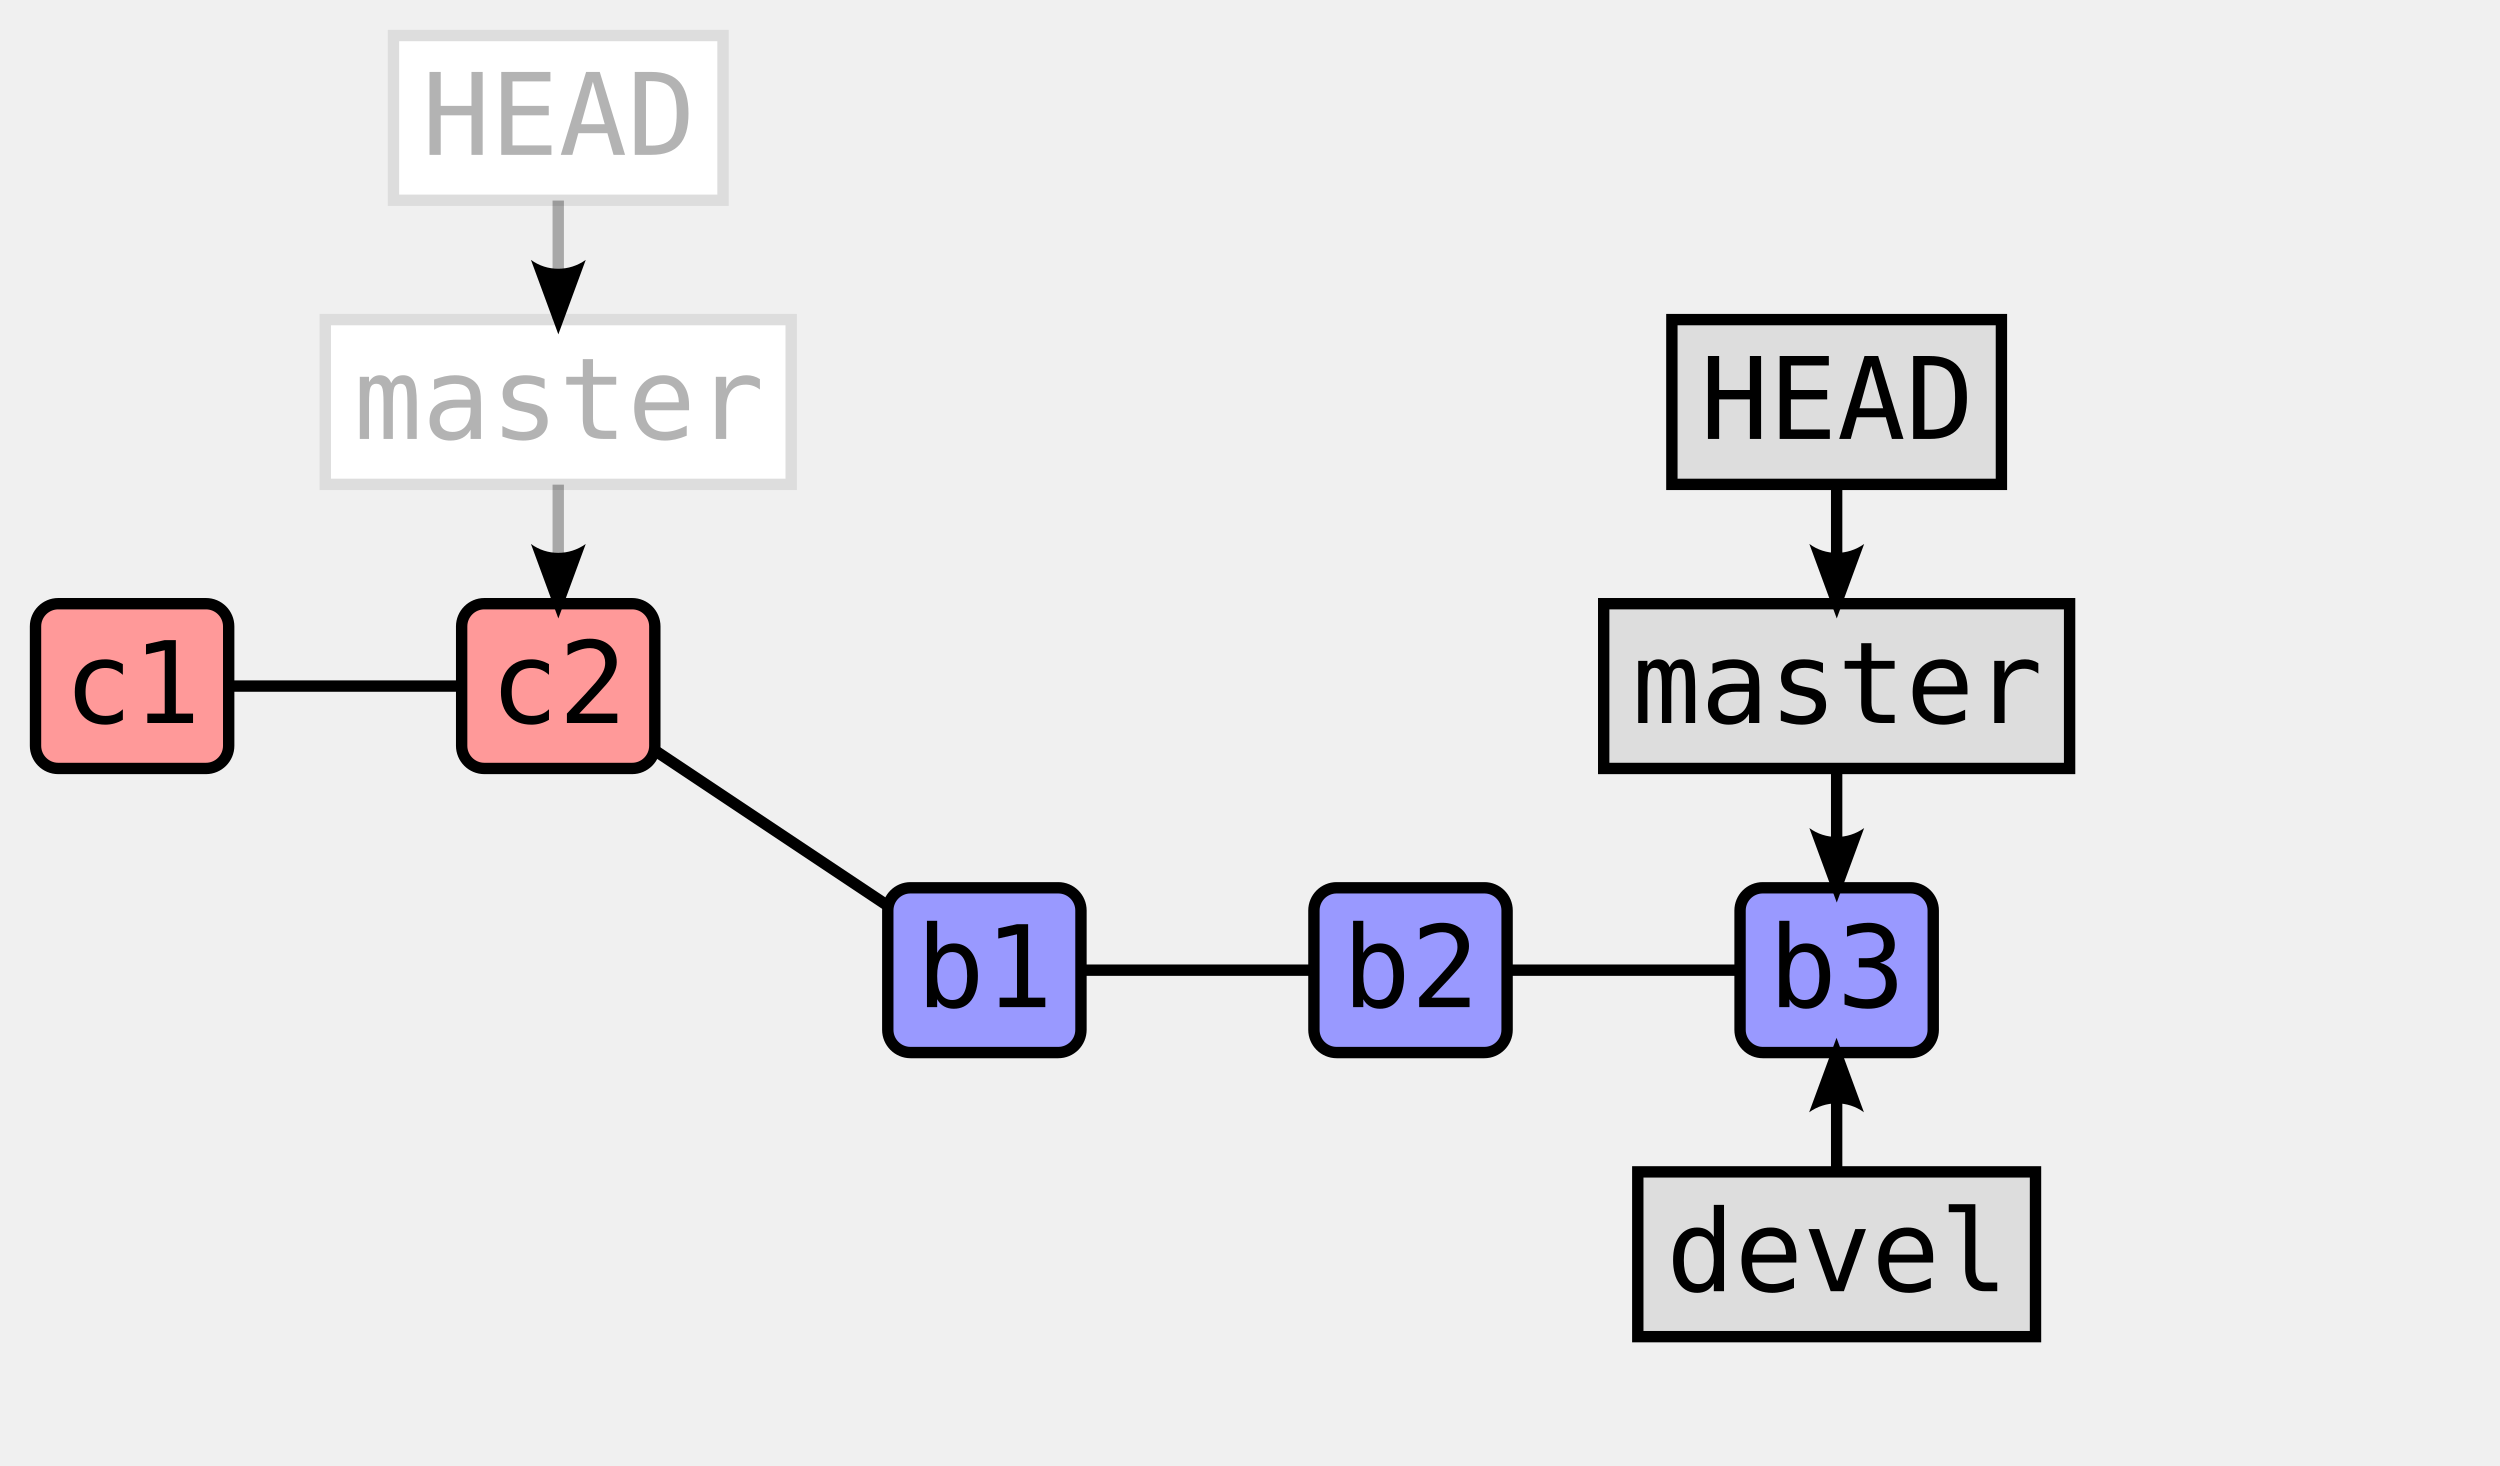
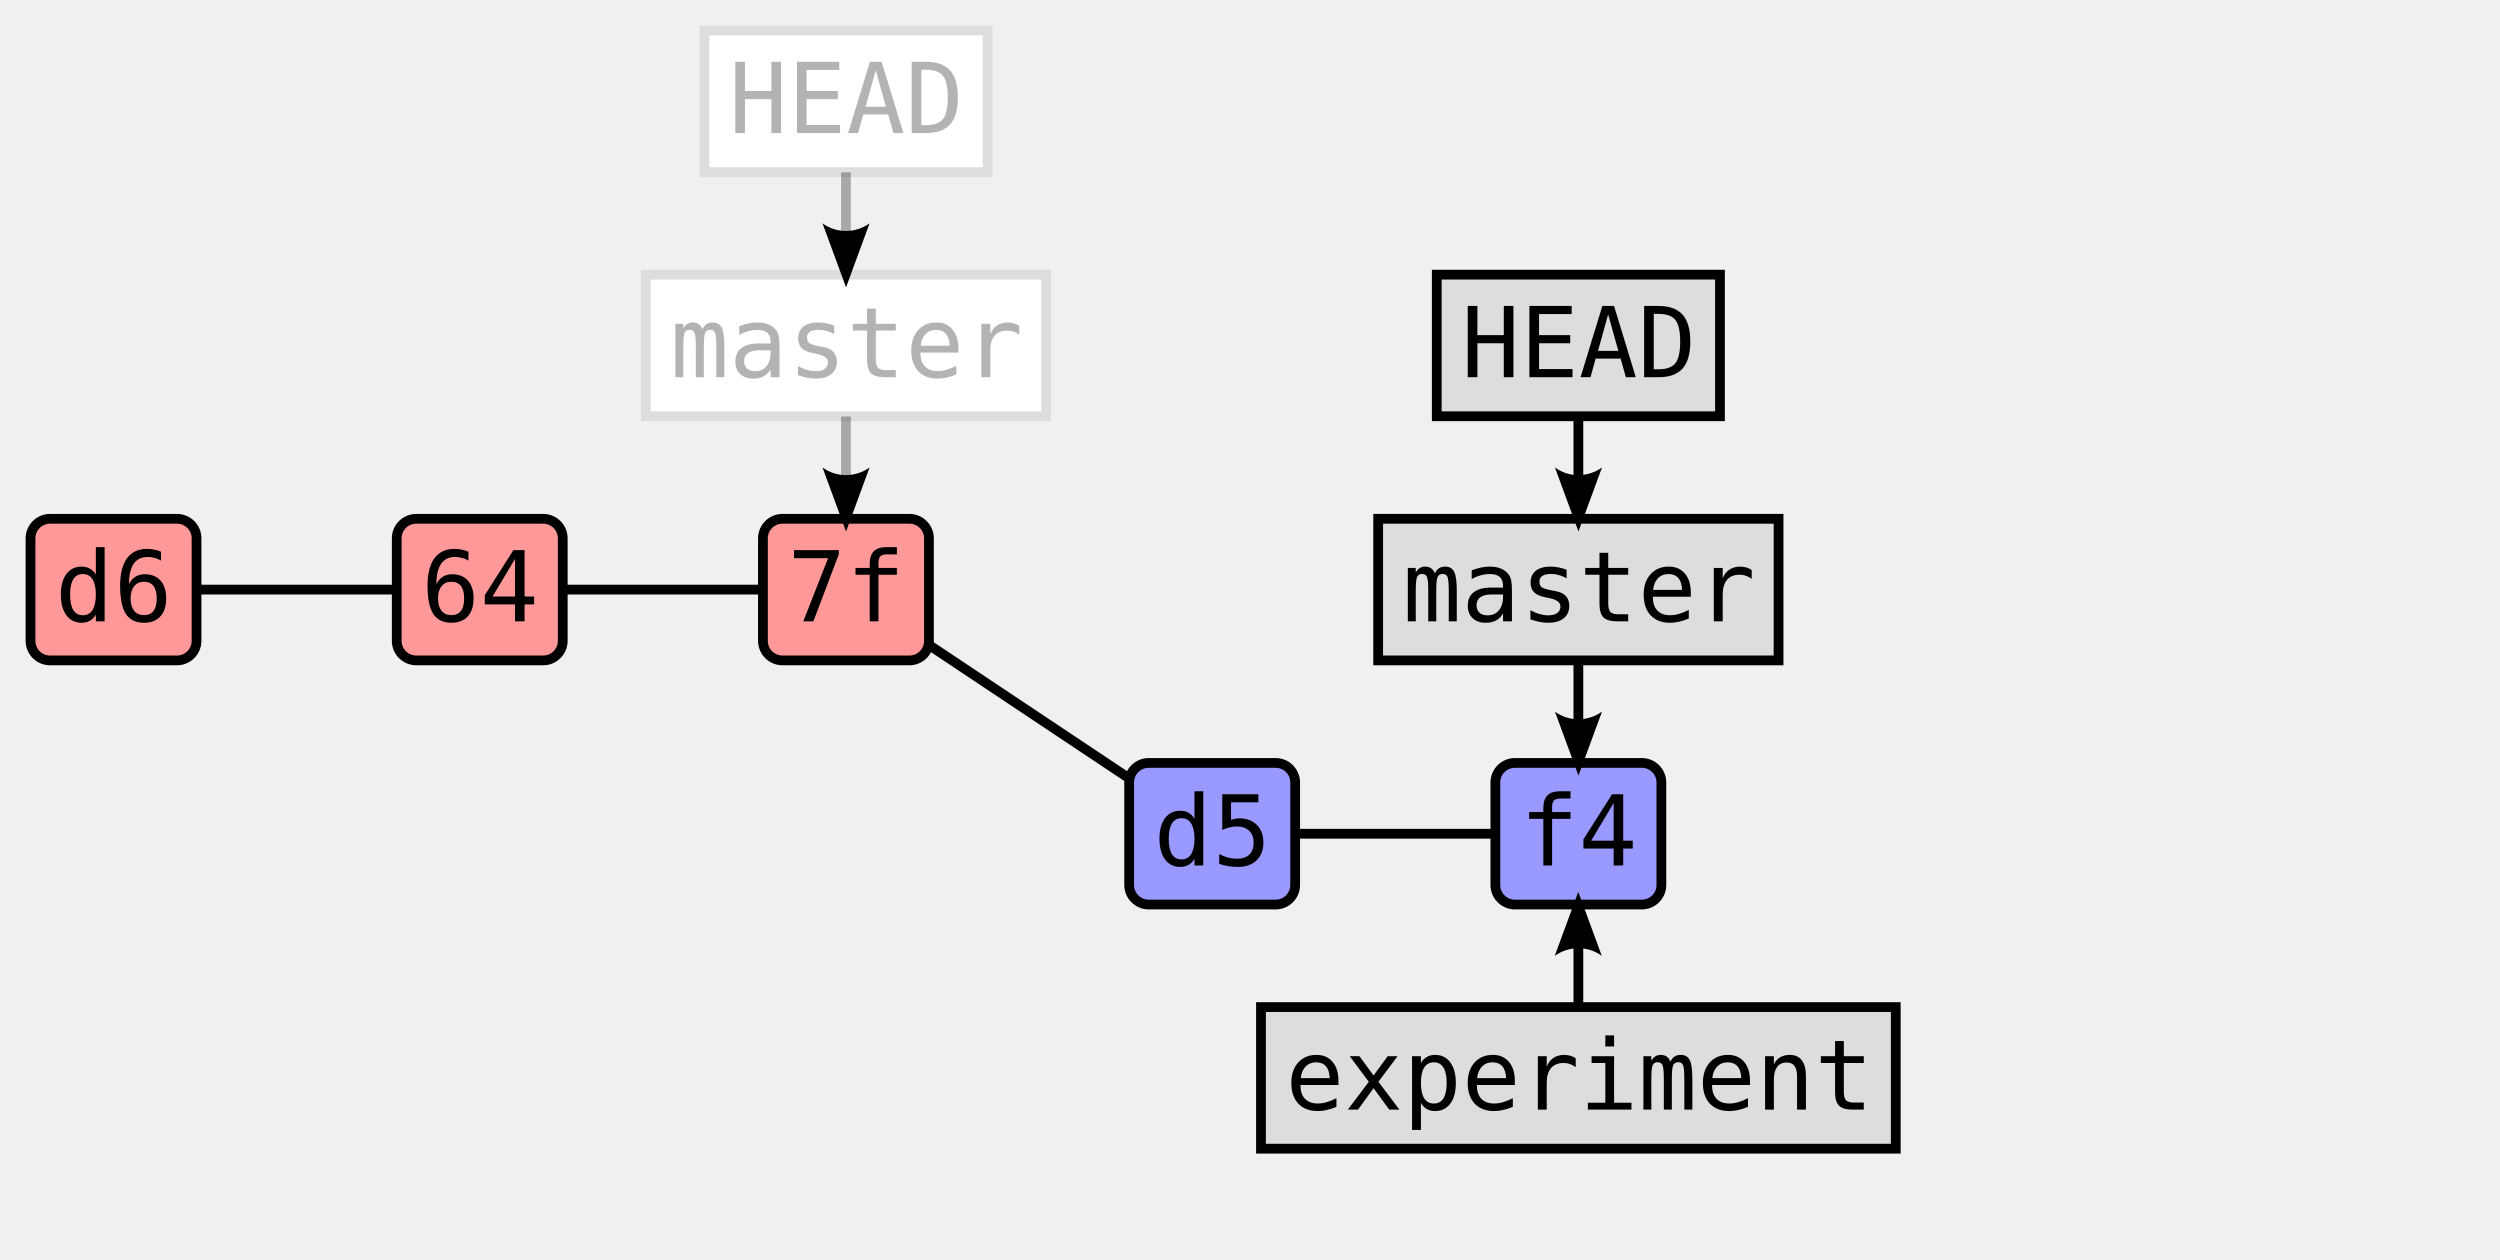
- <svg xmlns="http://www.w3.org/2000/svg" width="352" height="206.4" id="svg2" version="1.1">
+ <svg xmlns="http://www.w3.org/2000/svg" width="409.6" height="206.4" id="svg2" version="1.1">
  <defs id="defs4">
    <marker orient="auto" refY="0.0" refX="0.0" id="Arrow2Mend" style="overflow:visible;">
      <path id="path3786" style="fill-rule:evenodd;stroke-width:0.625;stroke-linejoin:round;" d="M 8.719,4.034 L -2.207,0.016 L 8.719,-4.002 C 6.973,-1.63 6.983,1.616 8.719,4.034 z " transform="scale(0.6) rotate(180) translate(0,0)" />
    </marker>
  </defs>
  <g id="layer1">
    <rect style="fill:#ff9999;stroke:#000000;stroke-width:1.6;stroke-miterlimit:4;stroke-dasharray:none" id="rect2989" width="27.2" height="23.2" x="5" y="85" ry="3.2" />
    <text xml:space="preserve" style="font-size:16px;font-style:normal;font-weight:normal;line-height:125%;letter-spacing:0px;word-spacing:0px;fill:#000000;fill-opacity:1;stroke:none;font-family:DejaVu Sans Mono" x="9" y="101.8" id="text2985">
-       <tspan id="tspan2987" x="9" y="101.8">c1</tspan>
+       <tspan id="tspan2987" x="9" y="101.8">d6</tspan>
    </text>
  </g>
  <g id="layer1">
    <rect style="fill:#ff9999;stroke:#000000;stroke-width:1.6;stroke-miterlimit:4;stroke-dasharray:none" id="rect2989" width="27.2" height="23.2" x="65" y="85" ry="3.2" />
    <text xml:space="preserve" style="font-size:16px;font-style:normal;font-weight:normal;line-height:125%;letter-spacing:0px;word-spacing:0px;fill:#000000;fill-opacity:1;stroke:none;font-family:DejaVu Sans Mono" x="69" y="101.8" id="text2985">
-       <tspan id="tspan2987" x="69" y="101.8">c2</tspan>
+       <tspan id="tspan2987" x="69" y="101.8">64</tspan>
    </text>
  </g>
  <line x1="64.98" y1="96.6" x2="32.22" y2="96.6" style="stroke:#000000; stroke-width:1.6; stroke-opacity:1.0" />
  <g id="layer1">
-     <rect style="fill:#ffffff;stroke:#dddddd;stroke-width:1.6;stroke-miterlimit:4;stroke-dasharray:none" id="rect2989" width="65.6" height="23.2" x="45.8" y="45" ry="0" />
-     <text xml:space="preserve" style="font-size:16px;font-style:normal;font-weight:normal;line-height:125%;letter-spacing:0px;word-spacing:0px;fill:#000000;fill-opacity:0.3;stroke:none;font-family:DejaVu Sans Mono" x="49.8" y="61.8" id="text2985">
-       <tspan id="tspan2987" x="49.8" y="61.8">master</tspan>
+     <rect style="fill:#ff9999;stroke:#000000;stroke-width:1.6;stroke-miterlimit:4;stroke-dasharray:none" id="rect2989" width="27.2" height="23.2" x="125" y="85" ry="3.2" />
+     <text xml:space="preserve" style="font-size:16px;font-style:normal;font-weight:normal;line-height:125%;letter-spacing:0px;word-spacing:0px;fill:#000000;fill-opacity:1;stroke:none;font-family:DejaVu Sans Mono" x="129" y="101.8" id="text2985">
+       <tspan id="tspan2987" x="129" y="101.8">7f</tspan>
+     </text>
+   </g>
+   <line x1="124.98" y1="96.6" x2="92.22" y2="96.6" style="stroke:#000000; stroke-width:1.6; stroke-opacity:1.0" />
+   <g id="layer1">
+     <rect style="fill:#ffffff;stroke:#dddddd;stroke-width:1.6;stroke-miterlimit:4;stroke-dasharray:none" id="rect2989" width="65.6" height="23.2" x="105.8" y="45" ry="0" />
+     <text xml:space="preserve" style="font-size:16px;font-style:normal;font-weight:normal;line-height:125%;letter-spacing:0px;word-spacing:0px;fill:#000000;fill-opacity:0.3;stroke:none;font-family:DejaVu Sans Mono" x="109.8" y="61.8" id="text2985">
+       <tspan id="tspan2987" x="109.8" y="61.8">master</tspan>
    </text>
  </g>
  <g id="layer1">
-     <path style="fill:none;stroke:#000000;stroke-width:1.6;stroke-linecap:butt;stroke-linejoin:miter;stroke-opacity:0.3;marker-end:url(#Arrow2Mend);stroke-miterlimit:4;stroke-dasharray:none" d="M 78.6,68.24 78.6,84.96" id="path2985" />
+     <path style="fill:none;stroke:#000000;stroke-width:1.6;stroke-linecap:butt;stroke-linejoin:miter;stroke-opacity:0.3;marker-end:url(#Arrow2Mend);stroke-miterlimit:4;stroke-dasharray:none" d="M 138.6,68.24 138.6,84.96" id="path2985" />
  </g>
  <g id="layer1">
-     <rect style="fill:#ffffff;stroke:#dddddd;stroke-width:1.6;stroke-miterlimit:4;stroke-dasharray:none" id="rect2989" width="46.4" height="23.2" x="55.4" y="5" ry="0" />
-     <text xml:space="preserve" style="font-size:16px;font-style:normal;font-weight:normal;line-height:125%;letter-spacing:0px;word-spacing:0px;fill:#000000;fill-opacity:0.3;stroke:none;font-family:DejaVu Sans Mono" x="59.4" y="21.8" id="text2985">
-       <tspan id="tspan2987" x="59.4" y="21.8">HEAD</tspan>
+     <rect style="fill:#ffffff;stroke:#dddddd;stroke-width:1.6;stroke-miterlimit:4;stroke-dasharray:none" id="rect2989" width="46.4" height="23.2" x="115.4" y="5" ry="0" />
+     <text xml:space="preserve" style="font-size:16px;font-style:normal;font-weight:normal;line-height:125%;letter-spacing:0px;word-spacing:0px;fill:#000000;fill-opacity:0.3;stroke:none;font-family:DejaVu Sans Mono" x="119.4" y="21.8" id="text2985">
+       <tspan id="tspan2987" x="119.4" y="21.8">HEAD</tspan>
    </text>
  </g>
  <g id="layer1">
-     <path style="fill:none;stroke:#000000;stroke-width:1.6;stroke-linecap:butt;stroke-linejoin:miter;stroke-opacity:0.3;marker-end:url(#Arrow2Mend);stroke-miterlimit:4;stroke-dasharray:none" d="M 78.6,28.24 78.6,44.96" id="path2985" />
+     <path style="fill:none;stroke:#000000;stroke-width:1.6;stroke-linecap:butt;stroke-linejoin:miter;stroke-opacity:0.3;marker-end:url(#Arrow2Mend);stroke-miterlimit:4;stroke-dasharray:none" d="M 138.6,28.24 138.6,44.96" id="path2985" />
  </g>
-   <g id="layer1">
-     <rect style="fill:#9999ff;stroke:#000000;stroke-width:1.6;stroke-miterlimit:4;stroke-dasharray:none" id="rect2989" width="27.2" height="23.2" x="125" y="125" ry="3.2" />
-     <text xml:space="preserve" style="font-size:16px;font-style:normal;font-weight:normal;line-height:125%;letter-spacing:0px;word-spacing:0px;fill:#000000;fill-opacity:1;stroke:none;font-family:DejaVu Sans Mono" x="129" y="141.8" id="text2985">
-       <tspan id="tspan2987" x="129" y="141.8">b1</tspan>
-     </text>
-   </g>
-   <line x1="124.98" y1="127.52" x2="92.22" y2="105.68" style="stroke:#000000; stroke-width:1.6; stroke-opacity:1.0" />
  <g id="layer1">
    <rect style="fill:#9999ff;stroke:#000000;stroke-width:1.6;stroke-miterlimit:4;stroke-dasharray:none" id="rect2989" width="27.2" height="23.2" x="185" y="125" ry="3.2" />
    <text xml:space="preserve" style="font-size:16px;font-style:normal;font-weight:normal;line-height:125%;letter-spacing:0px;word-spacing:0px;fill:#000000;fill-opacity:1;stroke:none;font-family:DejaVu Sans Mono" x="189" y="141.8" id="text2985">
-       <tspan id="tspan2987" x="189" y="141.8">b2</tspan>
+       <tspan id="tspan2987" x="189" y="141.8">d5</tspan>
    </text>
  </g>
-   <line x1="184.98" y1="136.6" x2="152.22" y2="136.6" style="stroke:#000000; stroke-width:1.6; stroke-opacity:1.0" />
+   <line x1="184.98" y1="127.52" x2="152.22" y2="105.68" style="stroke:#000000; stroke-width:1.6; stroke-opacity:1.0" />
  <g id="layer1">
    <rect style="fill:#9999ff;stroke:#000000;stroke-width:1.6;stroke-miterlimit:4;stroke-dasharray:none" id="rect2989" width="27.2" height="23.2" x="245" y="125" ry="3.2" />
    <text xml:space="preserve" style="font-size:16px;font-style:normal;font-weight:normal;line-height:125%;letter-spacing:0px;word-spacing:0px;fill:#000000;fill-opacity:1;stroke:none;font-family:DejaVu Sans Mono" x="249" y="141.8" id="text2985">
-       <tspan id="tspan2987" x="249" y="141.8">b3</tspan>
+       <tspan id="tspan2987" x="249" y="141.8">f4</tspan>
    </text>
  </g>
  <line x1="244.98" y1="136.6" x2="212.22" y2="136.6" style="stroke:#000000; stroke-width:1.6; stroke-opacity:1.0" />
  <g id="layer1">
    <rect style="fill:#dddddd;stroke:#000000;stroke-width:1.6;stroke-miterlimit:4;stroke-dasharray:none" id="rect2989" width="65.6" height="23.2" x="225.8" y="85" ry="0" />
    <text xml:space="preserve" style="font-size:16px;font-style:normal;font-weight:normal;line-height:125%;letter-spacing:0px;word-spacing:0px;fill:#000000;fill-opacity:1;stroke:none;font-family:DejaVu Sans Mono" x="229.8" y="101.8" id="text2985">
      <tspan id="tspan2987" x="229.8" y="101.8">master</tspan>
    </text>
  </g>
  <g id="layer1">
    <path style="fill:none;stroke:#000000;stroke-width:1.6;stroke-linecap:butt;stroke-linejoin:miter;stroke-opacity:1;marker-end:url(#Arrow2Mend);stroke-miterlimit:4;stroke-dasharray:none" d="M 258.6,108.24 258.6,124.96" id="path2985" />
  </g>
  <g id="layer1">
    <rect style="fill:#dddddd;stroke:#000000;stroke-width:1.6;stroke-miterlimit:4;stroke-dasharray:none" id="rect2989" width="46.4" height="23.2" x="235.4" y="45" ry="0" />
    <text xml:space="preserve" style="font-size:16px;font-style:normal;font-weight:normal;line-height:125%;letter-spacing:0px;word-spacing:0px;fill:#000000;fill-opacity:1;stroke:none;font-family:DejaVu Sans Mono" x="239.4" y="61.8" id="text2985">
      <tspan id="tspan2987" x="239.4" y="61.8">HEAD</tspan>
    </text>
  </g>
  <g id="layer1">
    <path style="fill:none;stroke:#000000;stroke-width:1.6;stroke-linecap:butt;stroke-linejoin:miter;stroke-opacity:1;marker-end:url(#Arrow2Mend);stroke-miterlimit:4;stroke-dasharray:none" d="M 258.6,68.24 258.6,84.96" id="path2985" />
  </g>
  <g id="layer1">
-     <rect style="fill:#dddddd;stroke:#000000;stroke-width:1.6;stroke-miterlimit:4;stroke-dasharray:none" id="rect2989" width="56" height="23.2" x="230.6" y="165" ry="0" />
-     <text xml:space="preserve" style="font-size:16px;font-style:normal;font-weight:normal;line-height:125%;letter-spacing:0px;word-spacing:0px;fill:#000000;fill-opacity:1;stroke:none;font-family:DejaVu Sans Mono" x="234.6" y="181.8" id="text2985">
-       <tspan id="tspan2987" x="234.6" y="181.8">devel</tspan>
+     <rect style="fill:#dddddd;stroke:#000000;stroke-width:1.6;stroke-miterlimit:4;stroke-dasharray:none" id="rect2989" width="104" height="23.2" x="206.6" y="165" ry="0" />
+     <text xml:space="preserve" style="font-size:16px;font-style:normal;font-weight:normal;line-height:125%;letter-spacing:0px;word-spacing:0px;fill:#000000;fill-opacity:1;stroke:none;font-family:DejaVu Sans Mono" x="210.6" y="181.8" id="text2985">
+       <tspan id="tspan2987" x="210.6" y="181.8">experiment</tspan>
    </text>
  </g>
  <g id="layer1">
    <path style="fill:none;stroke:#000000;stroke-width:1.6;stroke-linecap:butt;stroke-linejoin:miter;stroke-opacity:1;marker-end:url(#Arrow2Mend);stroke-miterlimit:4;stroke-dasharray:none" d="M 258.6,164.96 258.6,148.24" id="path2985" />
  </g>
</svg>
